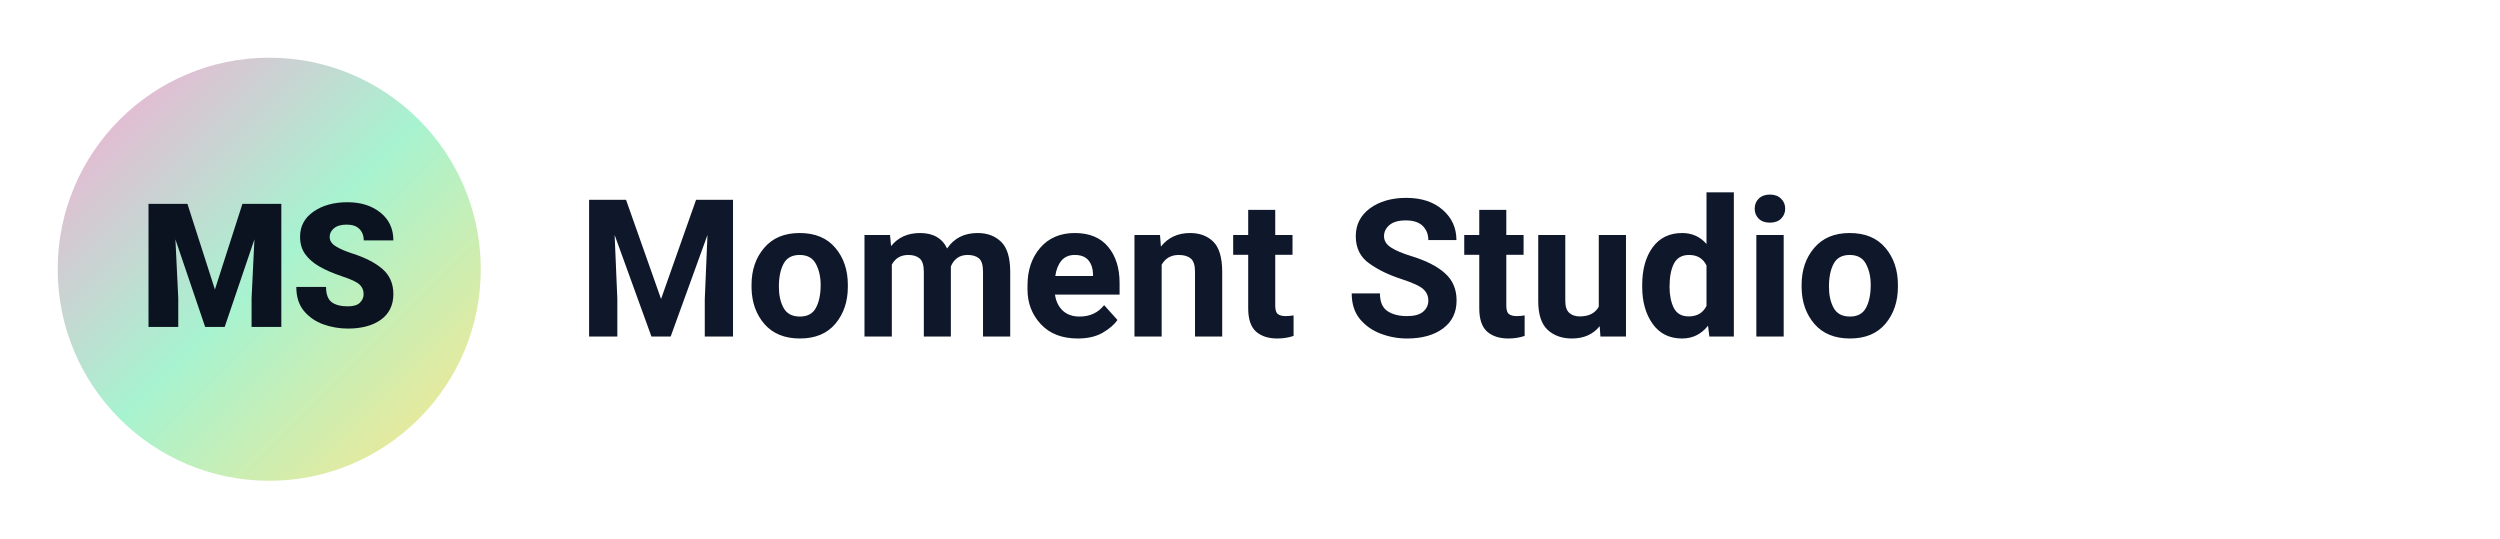
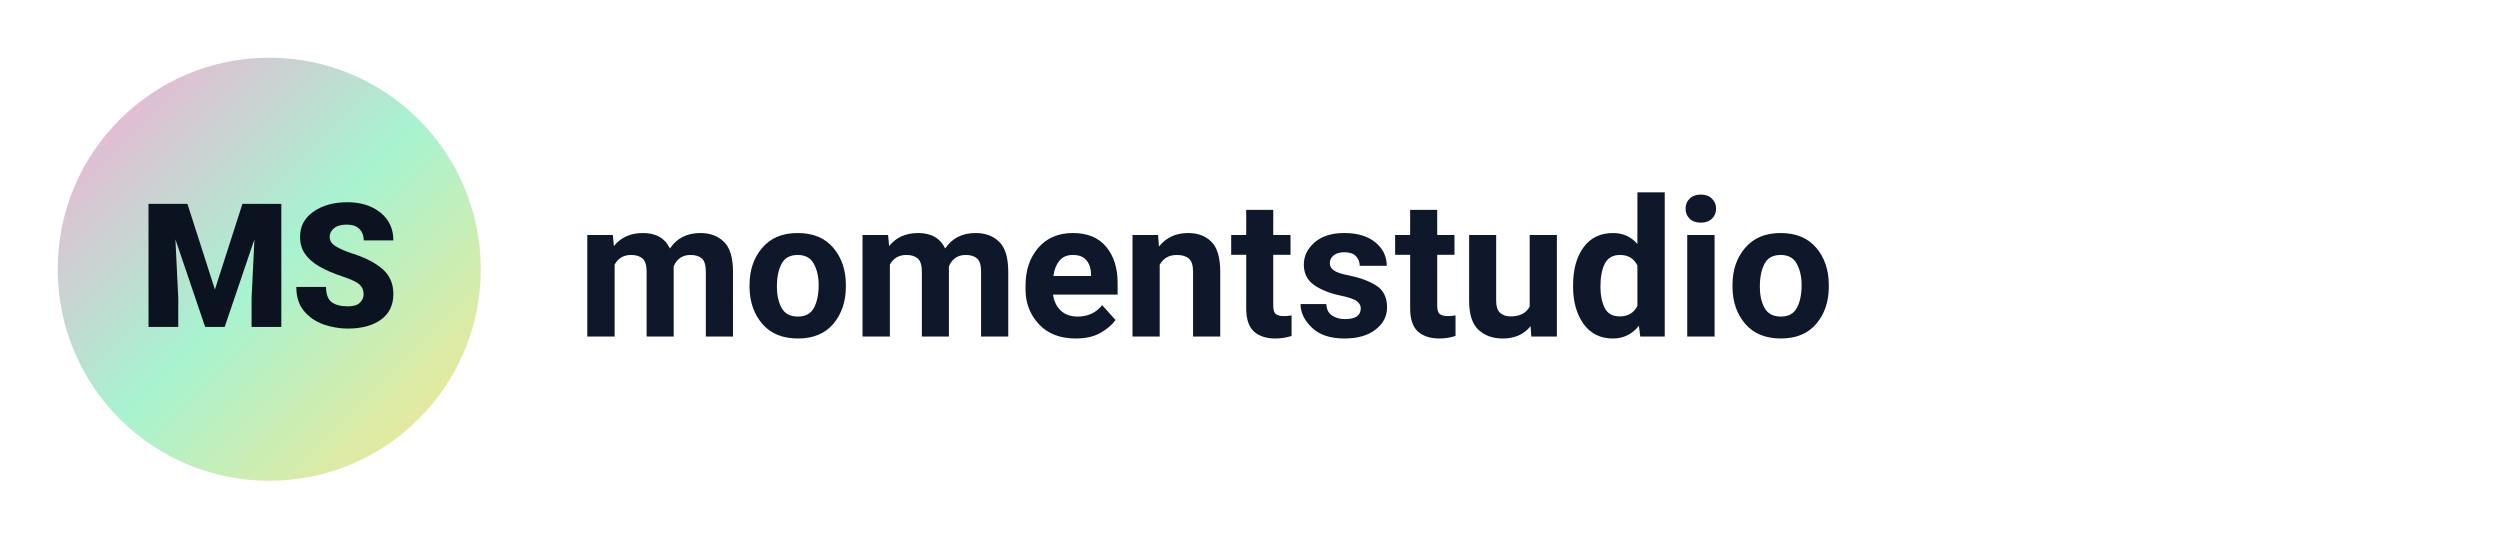
- <svg xmlns="http://www.w3.org/2000/svg" viewBox="0 0 260 56" role="img" aria-label="Moment Studio">
+ <svg xmlns="http://www.w3.org/2000/svg" viewBox="0 0 260 56" role="img" aria-label="momentstudio">
  <defs>
    <linearGradient id="msGradient" x1="0" y1="0" x2="1" y2="1">
      <stop offset="0%" stop-color="#f9a8d4" />
      <stop offset="50%" stop-color="#a7f3d0" />
      <stop offset="100%" stop-color="#fde68a" />
    </linearGradient>
  </defs>
  <circle cx="28" cy="28" r="22" fill="url(#msGradient)" />
  <text x="28" y="34" text-anchor="middle" font-size="18" font-family="ui-sans-serif, system-ui, -apple-system, Segoe UI, Roboto, Helvetica, Arial, sans-serif" font-weight="800" fill="#0b1220">
    MS
  </text>
  <text x="60" y="35" font-size="20" font-family="ui-sans-serif, system-ui, -apple-system, Segoe UI, Roboto, Helvetica, Arial, sans-serif" font-weight="700" fill="#0f172a">
-     Moment Studio
+     momentstudio
  </text>
</svg>
